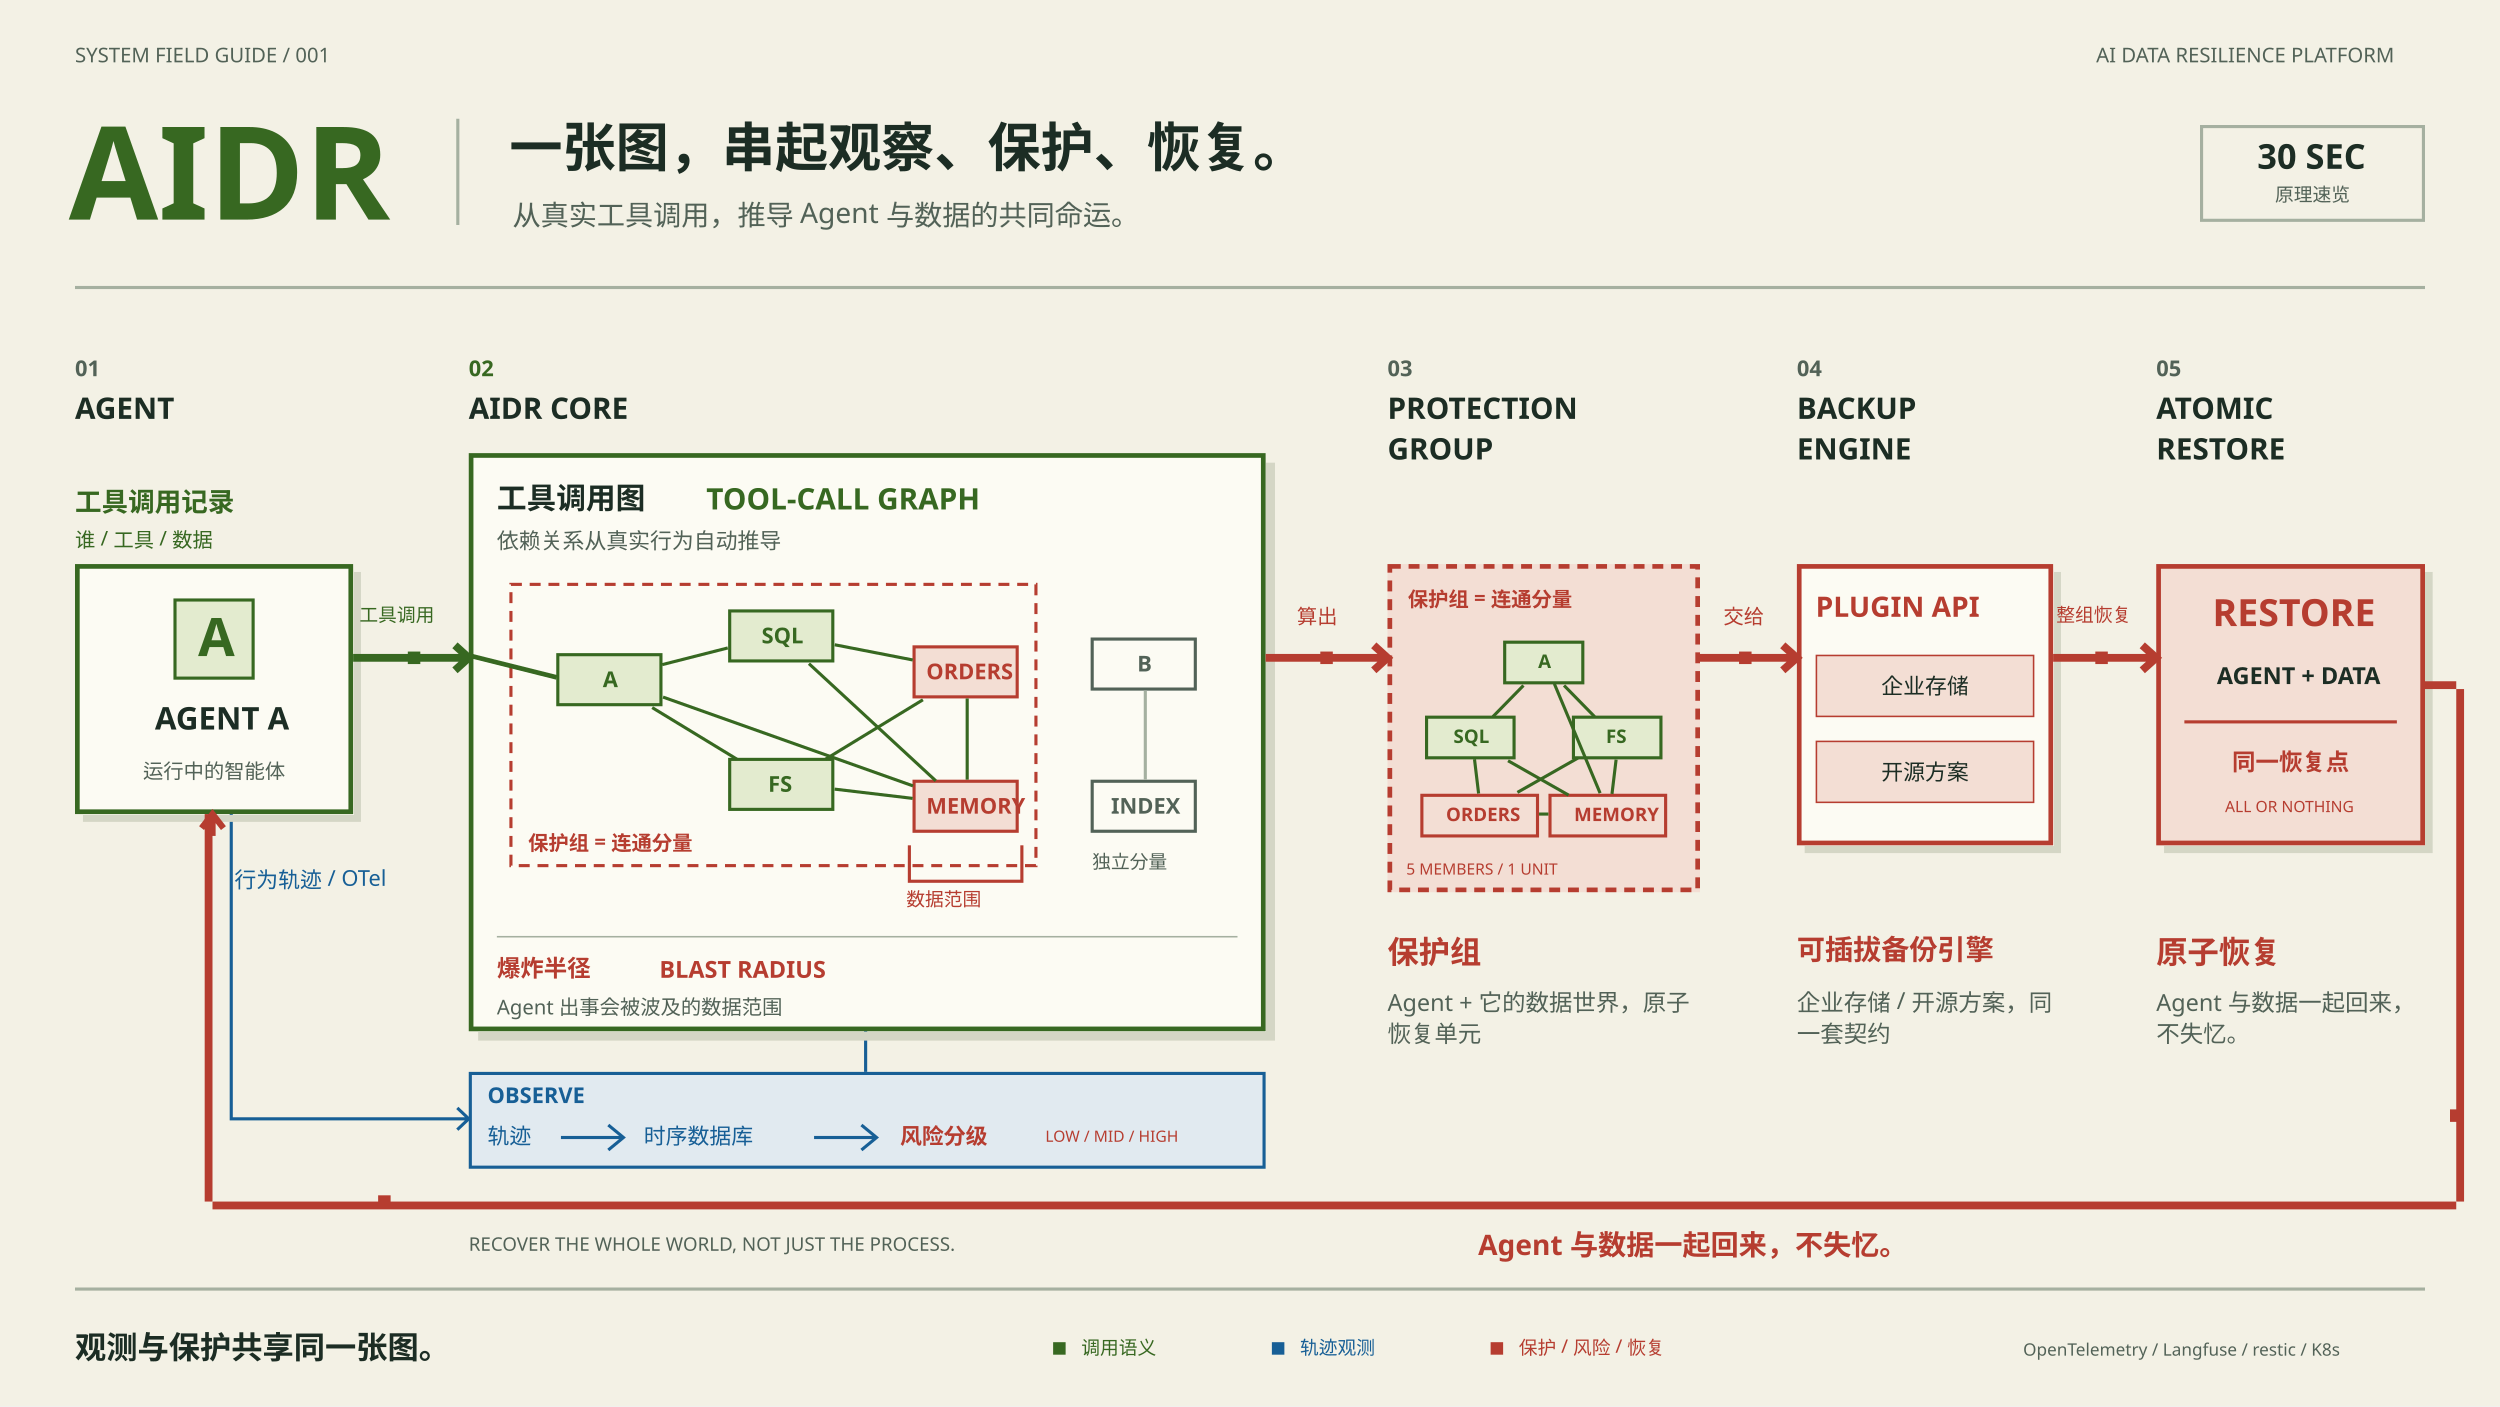
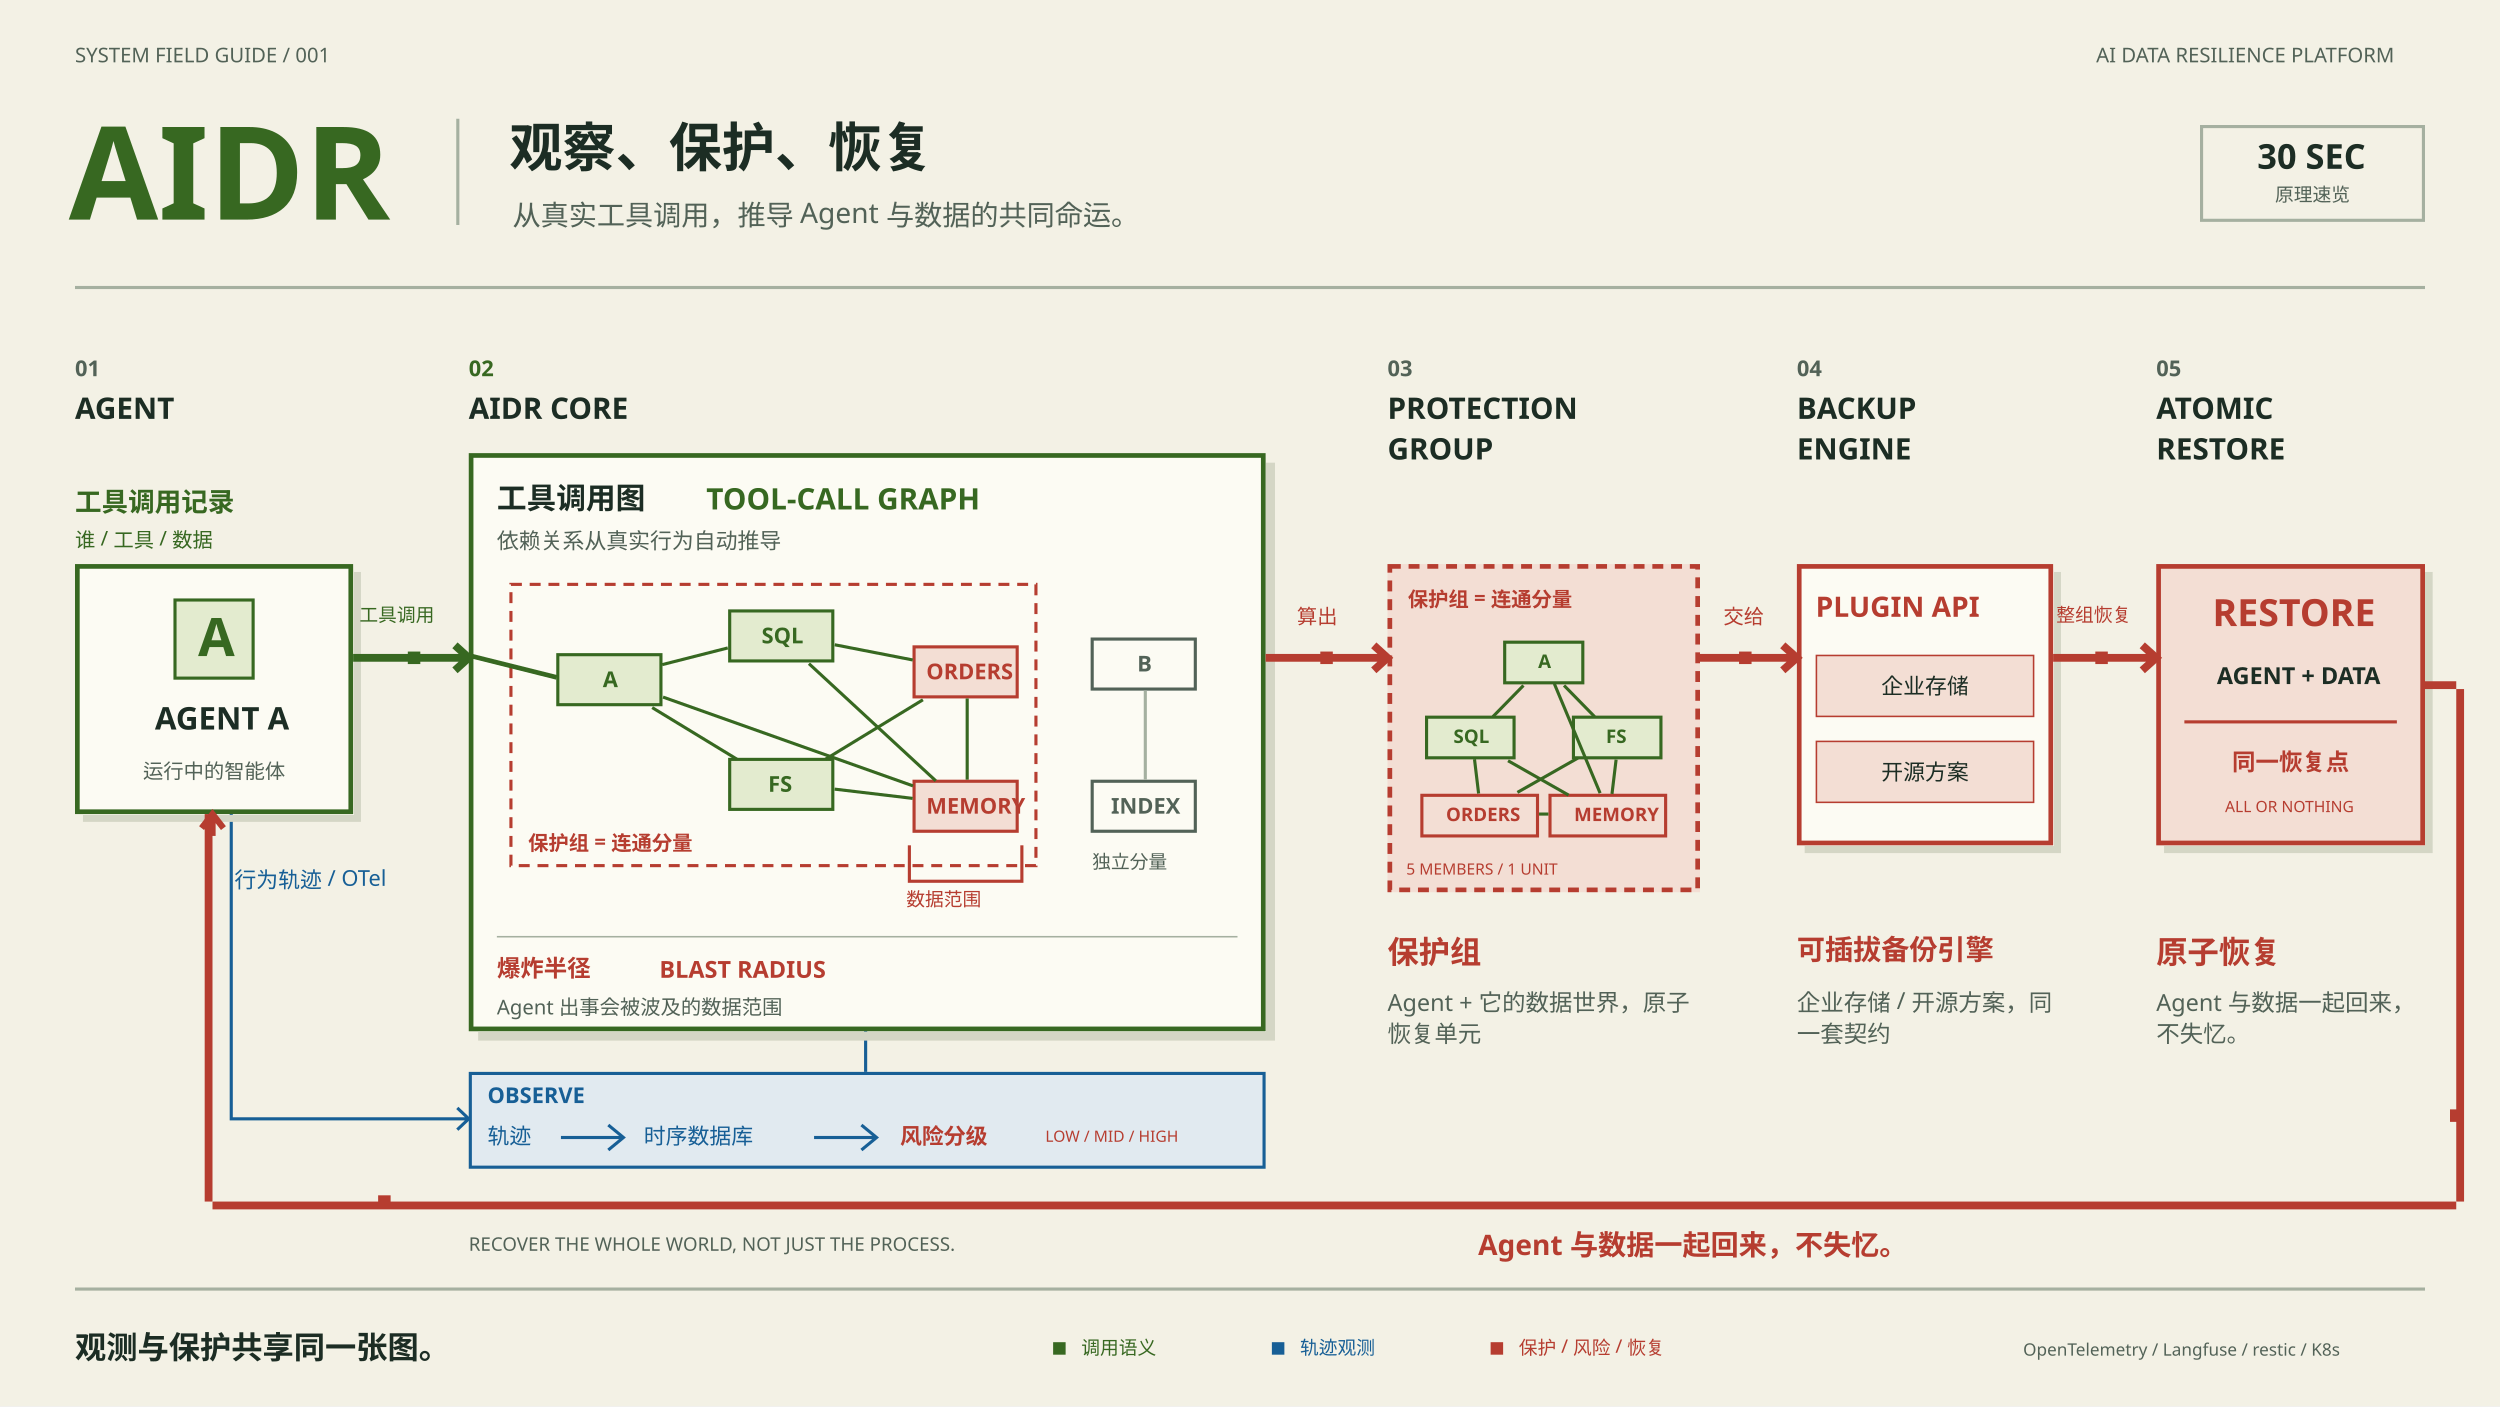
<svg xmlns="http://www.w3.org/2000/svg" width="1600" height="900" viewBox="0 0 1600 900" fill="none">
  <g id="AIDR åçæ¶æ Â· æµè²" clip-path="url(#clip0_3_3414)">
    <rect width="1600" height="900" fill="#F3F1E5" />
    <g id="Platform introduction">
      <rect id="Header rule" x="48" y="183" width="1504" height="2" fill="#A5B0A0" />
      <g id="Reading time">
        <rect x="1409" y="81" width="142" height="60" stroke="#A5B0A0" stroke-width="2" />
        <text id="Label" fill="#526257" style="white-space: pre" xml:space="preserve" font-family="Noto Sans SC" font-size="12" letter-spacing="0em">
          <tspan x="1456" y="128.8">原理速览</tspan>
        </text>
        <text id="Label_2" fill="#1C2D24" style="white-space: pre" xml:space="preserve" font-family="Pixelify Sans" font-size="22" font-weight="bold" letter-spacing="0em">
          <tspan x="1444.66" y="108.04">30 SEC</tspan>
        </text>
      </g>
      <text id="Label_3" fill="#526257" style="white-space: pre" xml:space="preserve" font-family="Noto Sans SC" font-size="18" letter-spacing="0em">
        <tspan x="328" y="144.2">从真实工具调用，推导 Agent 与数据的共同命运。</tspan>
      </text>
      <text id="Core promise" fill="#1C2D24" style="white-space: pre" xml:space="preserve" font-family="Noto Sans SC" font-size="34" font-weight="bold" letter-spacing="0em">
-         <tspan x="326" y="106.6">一张图，串起观察、保护、恢复。</tspan>
+         <tspan x="326" y="106.6">观察、保护、恢复</tspan>
      </text>
      <rect id="Title divider" x="292" y="76" width="2" height="68" fill="#A5B0A0" />
      <text id="Platform wordmark" fill="#376821" style="white-space: pre" xml:space="preserve" font-family="Pixelify Sans" font-size="83" font-weight="bold" letter-spacing="0em">
        <tspan x="44" y="140.56">AIDR</tspan>
      </text>
      <text id="Label_4" fill="#526257" style="white-space: pre" xml:space="preserve" font-family="IBM Plex Mono" font-size="13" letter-spacing="0em">
        <tspan x="1341.54" y="39.875">AI DATA RESILIENCE PLATFORM</tspan>
      </text>
      <text id="Label_5" fill="#526257" style="white-space: pre" xml:space="preserve" font-family="IBM Plex Mono" font-size="13" letter-spacing="0em">
        <tspan x="48" y="39.875">SYSTEM FIELD GUIDE / 001</tspan>
      </text>
    </g>
    <g id="Observe protect restore architecture" clip-path="url(#clip1_3_3414)">
      <g id="05 Atomic restore">
        <text id="Label_6" fill="#526257" style="white-space: pre" xml:space="preserve" font-family="Noto Sans SC" font-size="15" letter-spacing="0em">
          <tspan x="1380" y="647">Agent 与数据一起回来，</tspan>
          <tspan x="1380" y="667">不失忆。</tspan>
        </text>
        <text id="Label_7" fill="#B63D30" style="white-space: pre" xml:space="preserve" font-family="Noto Sans SC" font-size="20" font-weight="bold" letter-spacing="0em">
          <tspan x="1380" y="616.5">原子恢复</tspan>
        </text>
        <g id="Agent and data checkpoint" filter="url(#filter0_d_3_3414)">
          <rect x="1380" y="361" width="172" height="180" fill="#F3DED4" />
          <rect x="1381.5" y="362.5" width="169" height="177" stroke="#B63D30" stroke-width="3" />
          <text id="Label_8" fill="#B63D30" style="white-space: pre" xml:space="preserve" font-family="IBM Plex Mono" font-size="10" letter-spacing="0em">
            <tspan x="1424.03" y="519.75">ALL OR NOTHING</tspan>
          </text>
          <text id="Label_9" fill="#B63D30" style="white-space: pre" xml:space="preserve" font-family="Noto Sans SC" font-size="15" font-weight="bold" letter-spacing="0em">
            <tspan x="1428.5" y="493">同一恢复点</tspan>
          </text>
          <rect id="Checkpoint rule" x="1398" y="461" width="136" height="2" fill="#B63D30" />
          <text id="Label_10" fill="#1C2D24" style="white-space: pre" xml:space="preserve" font-family="Pixelify Sans" font-size="15" font-weight="bold" letter-spacing="0em">
            <tspan x="1418.8" y="437.8">AGENT + DATA</tspan>
          </text>
          <text id="Label_11" fill="#B63D30" style="white-space: pre" xml:space="preserve" font-family="Pixelify Sans" font-size="24" font-weight="bold" letter-spacing="0em">
            <tspan x="1415.98" y="400.68">RESTORE</tspan>
          </text>
        </g>
        <g id="Station heading">
          <text id="Label_12" fill="#1C2D24" style="white-space: pre" xml:space="preserve" font-family="Pixelify Sans" font-size="19" font-weight="bold" letter-spacing="0em">
            <tspan x="1380" y="268.08">ATOMIC
</tspan>
            <tspan x="1380" y="294.08">RESTORE</tspan>
          </text>
          <text id="Label_13" fill="#526257" style="white-space: pre" xml:space="preserve" font-family="IBM Plex Mono" font-size="14" font-weight="bold" letter-spacing="0em">
            <tspan x="1380" y="240.75">05</tspan>
          </text>
        </g>
      </g>
      <g id="04 Backup engine">
        <text id="Label_14" fill="#526257" style="white-space: pre" xml:space="preserve" font-family="Noto Sans SC" font-size="15" letter-spacing="0em">
          <tspan x="1150" y="647">企业存储 / 开源方案，同</tspan>
          <tspan x="1150" y="667">一套契约</tspan>
        </text>
        <text id="Label_15" fill="#B63D30" style="white-space: pre" xml:space="preserve" font-family="Noto Sans SC" font-size="18" font-weight="bold" letter-spacing="0em">
          <tspan x="1150" y="614.2">可插拔备份引擎</tspan>
        </text>
        <g id="Pluggable backup contract" filter="url(#filter1_d_3_3414)">
          <rect x="1150" y="361" width="164" height="180" fill="#FCFBF3" />
          <rect x="1151.5" y="362.5" width="161" height="177" stroke="#B63D30" stroke-width="3" />
          <g id="Open source adapter">
            <rect x="1162.5" y="474.5" width="139" height="39" fill="#F3DED4" />
            <rect x="1162.5" y="474.5" width="139" height="39" stroke="#B63D30" />
            <text id="Label_16" fill="#1C2D24" style="white-space: pre" xml:space="preserve" font-family="Noto Sans SC" font-size="14" letter-spacing="0em">
              <tspan x="1204" y="499.1">开源方案</tspan>
            </text>
          </g>
          <g id="Storage adapter">
            <rect x="1162.5" y="419.5" width="139" height="39" fill="#F3DED4" />
            <rect x="1162.5" y="419.5" width="139" height="39" stroke="#B63D30" />
            <text id="Label_17" fill="#1C2D24" style="white-space: pre" xml:space="preserve" font-family="Noto Sans SC" font-size="14" letter-spacing="0em">
              <tspan x="1204" y="444.1">企业存储</tspan>
            </text>
          </g>
          <text id="Label_18" fill="#B63D30" style="white-space: pre" xml:space="preserve" font-family="Pixelify Sans" font-size="18" font-weight="bold" letter-spacing="0em">
            <tspan x="1162" y="394.76">PLUGIN API</tspan>
          </text>
        </g>
        <g id="Station heading_2">
          <text id="Label_19" fill="#1C2D24" style="white-space: pre" xml:space="preserve" font-family="Pixelify Sans" font-size="19" font-weight="bold" letter-spacing="0em">
            <tspan x="1150" y="268.08">BACKUP
</tspan>
            <tspan x="1150" y="294.08">ENGINE</tspan>
          </text>
          <text id="Label_20" fill="#526257" style="white-space: pre" xml:space="preserve" font-family="IBM Plex Mono" font-size="14" font-weight="bold" letter-spacing="0em">
            <tspan x="1150" y="240.75">04</tspan>
          </text>
        </g>
      </g>
      <g id="03 Protection group">
        <text id="Label_21" fill="#526257" style="white-space: pre" xml:space="preserve" font-family="Noto Sans SC" font-size="15" letter-spacing="0em">
          <tspan x="888" y="647">Agent + 它的数据世界，原子</tspan>
          <tspan x="888" y="667">恢复单元</tspan>
        </text>
        <text id="Label_22" fill="#B63D30" style="white-space: pre" xml:space="preserve" font-family="Noto Sans SC" font-size="20" font-weight="bold" letter-spacing="0em">
          <tspan x="888" y="616.5">保护组</tspan>
        </text>
        <g id="Atomic protection unit" clip-path="url(#clip2_3_3414)">
          <rect width="200" height="210" transform="translate(888 361)" fill="#F3DED4" />
          <text id="Label_23" fill="#B63D30" style="white-space: pre" xml:space="preserve" font-family="IBM Plex Mono" font-size="10" letter-spacing="0em">
            <tspan x="900" y="559.75">5 MEMBERS / 1 UNIT</tspan>
          </text>
          <g id="Mapped members" clip-path="url(#clip3_3_3414)">
            <g id="Same connected members">
              <g id="Data node">
                <rect x="992" y="509" width="74" height="26" fill="#F3DED4" />
                <rect x="992" y="509" width="74" height="26" stroke="#B63D30" stroke-width="2" />
                <text id="Member identifier" fill="#B63D30" style="white-space: pre" xml:space="preserve" font-family="IBM Plex Mono" font-size="12" font-weight="bold" letter-spacing="0em">
                  <tspan x="1007.41" y="525.5">MEMORY</tspan>
                </text>
              </g>
              <g id="Data node_2">
                <rect x="910" y="509" width="74" height="26" fill="#F3DED4" />
                <rect x="910" y="509" width="74" height="26" stroke="#B63D30" stroke-width="2" />
                <text id="Member identifier_2" fill="#B63D30" style="white-space: pre" xml:space="preserve" font-family="IBM Plex Mono" font-size="12" font-weight="bold" letter-spacing="0em">
                  <tspan x="925.414" y="525.5">ORDERS</tspan>
                </text>
              </g>
              <g id="Tool node">
                <rect x="1007" y="459" width="56" height="26" fill="#E3EBCF" />
                <rect x="1007" y="459" width="56" height="26" stroke="#376821" stroke-width="2" />
                <text id="Member identifier_3" fill="#376821" style="white-space: pre" xml:space="preserve" font-family="IBM Plex Mono" font-size="12" font-weight="bold" letter-spacing="0em">
                  <tspan x="1027.8" y="475.5">FS</tspan>
                </text>
              </g>
              <g id="Tool node_2">
                <rect x="913" y="459" width="56" height="26" fill="#E3EBCF" />
                <rect x="913" y="459" width="56" height="26" stroke="#376821" stroke-width="2" />
                <text id="Member identifier_4" fill="#376821" style="white-space: pre" xml:space="preserve" font-family="IBM Plex Mono" font-size="12" font-weight="bold" letter-spacing="0em">
                  <tspan x="930.207" y="475.5">SQL</tspan>
                </text>
              </g>
              <g id="Agent node">
                <rect x="963" y="411" width="50" height="26" fill="#E3EBCF" />
                <rect x="963" y="411" width="50" height="26" stroke="#376821" stroke-width="2" />
                <text id="Member identifier_5" fill="#376821" style="white-space: pre" xml:space="preserve" font-family="IBM Plex Mono" font-size="12" font-weight="bold" letter-spacing="0em">
                  <tspan x="984.402" y="427.5">A</tspan>
                </text>
              </g>
              <line id="Dependency edge" x1="985" y1="521" x2="991" y2="521" stroke="#376821" stroke-width="2" />
              <line id="Dependency edge_2" x1="1034.31" y1="486.119" x2="1031.67" y2="508.119" stroke="#376821" stroke-width="2" />
              <line id="Dependency edge_3" x1="1003.87" y1="508.869" x2="965.146" y2="486.869" stroke="#376821" stroke-width="2" />
              <line id="Dependency edge_4" x1="994.78" y1="437.614" x2="1024.07" y2="507.614" stroke="#376821" stroke-width="2" />
              <line id="Dependency edge_5" x1="1020.58" y1="458.7" x2="1000.99" y2="438.7" stroke="#376821" stroke-width="2" />
              <line id="Dependency edge_6" x1="971.146" y1="507.131" x2="1009.87" y2="485.131" stroke="#376821" stroke-width="2" />
              <line id="Dependency edge_7" x1="943.673" y1="485.881" x2="946.313" y2="507.881" stroke="#376821" stroke-width="2" />
              <line id="Dependency edge_8" x1="975.006" y1="438.7" x2="955.423" y2="458.7" stroke="#376821" stroke-width="2" />
            </g>
          </g>
          <text id="Label_24" fill="#B63D30" style="white-space: pre" xml:space="preserve" font-family="Noto Sans SC" font-size="13" font-weight="bold" letter-spacing="0em">
            <tspan x="901" y="388.2">保护组 = 连通分量</tspan>
          </text>
          <rect id="Protection Pulse Â· Mapped group" x="889.5" y="362.5" width="197" height="207" stroke="#B63D30" stroke-width="3" stroke-dasharray="7 5" />
        </g>
        <g id="Station heading_3">
          <text id="Label_25" fill="#1C2D24" style="white-space: pre" xml:space="preserve" font-family="Pixelify Sans" font-size="19" font-weight="bold" letter-spacing="0em">
            <tspan x="888" y="268.08">PROTECTION
</tspan>
            <tspan x="888" y="294.08">GROUP</tspan>
          </text>
          <text id="Label_26" fill="#526257" style="white-space: pre" xml:space="preserve" font-family="IBM Plex Mono" font-size="14" font-weight="bold" letter-spacing="0em">
            <tspan x="888" y="240.75">03</tspan>
          </text>
        </g>
      </g>
      <g id="02 AIDR core">
        <g id="Observe branch">
          <rect x="301" y="687" width="508" height="60" fill="#E1EAF0" />
          <rect x="301" y="687" width="508" height="60" stroke="#175F96" stroke-width="2" />
          <text id="Label_27" fill="#B63D30" style="white-space: pre" xml:space="preserve" font-family="IBM Plex Mono" font-size="10" letter-spacing="0em">
            <tspan x="669" y="730.75">LOW / MID / HIGH</tspan>
          </text>
          <text id="Label_28" fill="#B63D30" style="white-space: pre" xml:space="preserve" font-family="Noto Sans SC" font-size="14" font-weight="bold" letter-spacing="0em">
            <tspan x="576" y="732.1">风险分级</tspan>
          </text>
          <path id="Pipeline" d="M521 728H561M551.303 736L561 728L551.303 720" stroke="#175F96" stroke-width="2" />
          <text id="Label_29" fill="#175F96" style="white-space: pre" xml:space="preserve" font-family="Noto Sans SC" font-size="14" letter-spacing="0em">
            <tspan x="412" y="732.1">时序数据库</tspan>
          </text>
          <path id="Pipeline_2" d="M359 728H399M389.303 736L399 728L389.303 720" stroke="#175F96" stroke-width="2" />
          <text id="Label_30" fill="#175F96" style="white-space: pre" xml:space="preserve" font-family="Noto Sans SC" font-size="14" letter-spacing="0em">
            <tspan x="312" y="732.1">轨迹</tspan>
          </text>
          <text id="Label_31" fill="#175F96" style="white-space: pre" xml:space="preserve" font-family="Pixelify Sans" font-size="14" font-weight="bold" letter-spacing="0em">
            <tspan x="312" y="705.98">OBSERVE</tspan>
          </text>
        </g>
        <path id="Shared graph observation" d="M554 660V686" stroke="#175F96" stroke-width="2" />
        <g id="Tool-call graph engine" filter="url(#filter2_d_3_3414)">
          <rect x="300" y="290" width="510" height="370" fill="#FCFBF3" />
          <rect x="301.5" y="291.5" width="507" height="367" stroke="#376821" stroke-width="3" />
          <text id="Label_32" fill="#526257" style="white-space: pre" xml:space="preserve" font-family="Noto Sans SC" font-size="13" letter-spacing="0em">
            <tspan x="318" y="649.2">Agent 出事会被波及的数据范围</tspan>
          </text>
          <text id="Label_33" fill="#B63D30" style="white-space: pre" xml:space="preserve" font-family="Pixelify Sans" font-size="15" font-weight="bold" letter-spacing="0em">
            <tspan x="422" y="625.8">BLAST RADIUS</tspan>
          </text>
          <text id="Label_34" fill="#B63D30" style="white-space: pre" xml:space="preserve" font-family="Noto Sans SC" font-size="15" font-weight="bold" letter-spacing="0em">
            <tspan x="318" y="625">爆炸半径</tspan>
          </text>
          <rect id="Concept divider" x="318" y="599" width="474" height="1" fill="#A5B0A0" />
          <g id="Live dependency network" clip-path="url(#clip4_3_3414)">
            <g id="Behavior-derived tool-call network">
              <text id="Label_35" fill="#B63D30" style="white-space: pre" xml:space="preserve" font-family="Noto Sans SC" font-size="12" letter-spacing="0em">
                <tspan x="580" y="579.8">数据范围</tspan>
              </text>
              <path id="Blast radius data bracket" d="M582 541V564H654V541" stroke="#B63D30" stroke-width="2" />
              <text id="Label_36" fill="#526257" style="white-space: pre" xml:space="preserve" font-family="Noto Sans SC" font-size="12" letter-spacing="0em">
                <tspan x="699" y="555.8">独立分量</tspan>
              </text>
              <text id="Label_37" fill="#B63D30" style="white-space: pre" xml:space="preserve" font-family="Noto Sans SC" font-size="13" font-weight="bold" letter-spacing="0em">
                <tspan x="338" y="544.2">保护组 = 连通分量</tspan>
              </text>
              <g id="Data node_3">
                <rect x="699" y="500" width="66" height="32" fill="#FCFBF3" />
                <rect x="699" y="500" width="66" height="32" stroke="#526257" stroke-width="2" />
                <text id="Member identifier_6" fill="#526257" style="white-space: pre" xml:space="preserve" font-family="IBM Plex Mono" font-size="14" font-weight="bold" letter-spacing="0em">
                  <tspan x="711.014" y="520.75">INDEX</tspan>
                </text>
              </g>
              <g id="Data node_4">
                <rect x="699" y="409" width="66" height="32" fill="#FCFBF3" />
                <rect x="699" y="409" width="66" height="32" stroke="#526257" stroke-width="2" />
                <text id="Member identifier_7" fill="#526257" style="white-space: pre" xml:space="preserve" font-family="IBM Plex Mono" font-size="14" font-weight="bold" letter-spacing="0em">
                  <tspan x="727.803" y="429.75">B</tspan>
                </text>
              </g>
              <g id="Data node_5">
                <rect x="585" y="500" width="66" height="32" fill="#F3DED4" />
                <rect x="585" y="500" width="66" height="32" stroke="#B63D30" stroke-width="2" />
                <text id="Member identifier_8" fill="#B63D30" style="white-space: pre" xml:space="preserve" font-family="IBM Plex Mono" font-size="14" font-weight="bold" letter-spacing="0em">
                  <tspan x="592.816" y="520.75">MEMORY</tspan>
                </text>
              </g>
              <g id="Data node_6">
                <rect x="585" y="414" width="66" height="32" fill="#F3DED4" />
                <rect x="585" y="414" width="66" height="32" stroke="#B63D30" stroke-width="2" />
                <text id="Member identifier_9" fill="#B63D30" style="white-space: pre" xml:space="preserve" font-family="IBM Plex Mono" font-size="14" font-weight="bold" letter-spacing="0em">
                  <tspan x="592.816" y="434.75">ORDERS</tspan>
                </text>
              </g>
              <g id="Tool node_3">
                <rect x="467" y="486" width="66" height="32" fill="#E3EBCF" />
                <rect x="467" y="486" width="66" height="32" stroke="#376821" stroke-width="2" />
                <text id="Member identifier_10" fill="#376821" style="white-space: pre" xml:space="preserve" font-family="IBM Plex Mono" font-size="14" font-weight="bold" letter-spacing="0em">
                  <tspan x="491.605" y="506.75">FS</tspan>
                </text>
              </g>
              <g id="Tool node_4">
                <rect x="467" y="391" width="66" height="32" fill="#E3EBCF" />
                <rect x="467" y="391" width="66" height="32" stroke="#376821" stroke-width="2" />
                <text id="Member identifier_11" fill="#376821" style="white-space: pre" xml:space="preserve" font-family="IBM Plex Mono" font-size="14" font-weight="bold" letter-spacing="0em">
                  <tspan x="487.408" y="411.75">SQL</tspan>
                </text>
              </g>
              <g id="Agent node_2">
                <rect x="357" y="419" width="66" height="32" fill="#E3EBCF" />
                <rect x="357" y="419" width="66" height="32" stroke="#376821" stroke-width="2" />
                <text id="Member identifier_12" fill="#376821" style="white-space: pre" xml:space="preserve" font-family="IBM Plex Mono" font-size="14" font-weight="bold" letter-spacing="0em">
                  <tspan x="385.803" y="439.75">A</tspan>
                </text>
              </g>
              <rect id="Protection Pulse Â· Connected component" x="327" y="374" width="336" height="180" stroke="#B63D30" stroke-width="2" stroke-dasharray="7 5" />
              <line id="Dependency edge_9" x1="733" y1="442" x2="733" y2="499" stroke="#A5B0A0" stroke-width="2" />
              <line id="Dependency edge_10" x1="619" y1="447" x2="619" y2="499" stroke="#376821" stroke-width="2" />
              <line id="Dependency edge_11" x1="534.118" y1="505.041" x2="584.118" y2="510.973" stroke="#376821" stroke-width="2" />
              <line id="Dependency edge_12" x1="598.918" y1="499.735" x2="517.725" y2="424.735" stroke="#376821" stroke-width="2" />
              <line id="Dependency edge_13" x1="424.335" y1="446.137" x2="584.335" y2="502.979" stroke="#376821" stroke-width="2" />
              <line id="Dependency edge_14" x1="471.569" y1="485.854" x2="417.39" y2="452.854" stroke="#376821" stroke-width="2" />
              <line id="Dependency edge_15" x1="590.66" y1="447.854" x2="528.382" y2="485.854" stroke="#376821" stroke-width="2" />
              <line id="Dependency edge_16" x1="534.191" y1="412.646" x2="584.191" y2="422.391" stroke="#376821" stroke-width="2" />
              <line id="Dependency edge_17" x1="423.753" y1="425.376" x2="465.753" y2="414.685" stroke="#376821" stroke-width="2" />
            </g>
          </g>
          <line id="Tool-call input to agent node" x1="300.364" y1="419.545" x2="356.364" y2="433.545" stroke="#376821" stroke-width="3" />
          <text id="Label_38" fill="#526257" style="white-space: pre" xml:space="preserve" font-family="Noto Sans SC" font-size="14" letter-spacing="0em">
            <tspan x="318" y="351.1">依赖关系从真实行为自动推导</tspan>
          </text>
          <text id="Label_39" fill="#376821" style="white-space: pre" xml:space="preserve" font-family="Pixelify Sans" font-size="19" font-weight="bold" letter-spacing="0em">
            <tspan x="452" y="326.08">TOOL-CALL GRAPH</tspan>
          </text>
          <text id="Label_40" fill="#1C2D24" style="white-space: pre" xml:space="preserve" font-family="Noto Sans SC" font-size="19" font-weight="bold" letter-spacing="0em">
            <tspan x="318" y="325.6">工具调用图</tspan>
          </text>
        </g>
        <g id="Station heading_4">
          <text id="Label_41" fill="#1C2D24" style="white-space: pre" xml:space="preserve" font-family="Pixelify Sans" font-size="19" font-weight="bold" letter-spacing="0em">
            <tspan x="300" y="268.08">AIDR CORE</tspan>
          </text>
          <text id="Label_42" fill="#376821" style="white-space: pre" xml:space="preserve" font-family="IBM Plex Mono" font-size="14" font-weight="bold" letter-spacing="0em">
            <tspan x="300" y="240.75">02</tspan>
          </text>
        </g>
      </g>
      <g id="01 Agent">
        <path id="Agent telemetry output" d="M148 521V716.034H300M292.662 723L300 716.034L292.662 709.069" stroke="#175F96" stroke-width="2" />
        <text id="Label_43" fill="#175F96" style="white-space: pre" xml:space="preserve" font-family="Noto Sans SC" font-size="14" letter-spacing="0em">
          <tspan x="150" y="568.1">行为轨迹 / OTel</tspan>
        </text>
        <g id="Running agent" filter="url(#filter3_d_3_3414)">
          <rect x="48" y="361" width="178" height="160" fill="#FCFBF3" />
          <rect x="49.5" y="362.5" width="175" height="157" stroke="#376821" stroke-width="3" />
          <text id="Label_44" fill="#526257" style="white-space: pre" xml:space="preserve" font-family="Noto Sans SC" font-size="13" letter-spacing="0em">
            <tspan x="91.5" y="498.2">运行中的智能体</tspan>
          </text>
          <text id="Label_45" fill="#1C2D24" style="white-space: pre" xml:space="preserve" font-family="Pixelify Sans" font-size="20" font-weight="bold" letter-spacing="0em">
            <tspan x="99.148" y="466.9">AGENT A</tspan>
          </text>
          <g id="Agent identity">
            <rect x="112" y="384" width="50" height="50" fill="#E3EBCF" />
            <rect x="112" y="384" width="50" height="50" stroke="#376821" stroke-width="2" />
            <text id="Label_46" fill="#376821" style="white-space: pre" xml:space="preserve" font-family="Pixelify Sans" font-size="34" font-weight="bold" letter-spacing="0em">
              <tspan x="126.757" y="419.88">A</tspan>
            </text>
          </g>
        </g>
        <text id="Label_47" fill="#376821" style="white-space: pre" xml:space="preserve" font-family="Noto Sans SC" font-size="13" letter-spacing="0em">
          <tspan x="48" y="350.2">谁 / 工具 / 数据</tspan>
        </text>
        <text id="Label_48" fill="#376821" style="white-space: pre" xml:space="preserve" font-family="Noto Sans SC" font-size="17" font-weight="bold" letter-spacing="0em">
          <tspan x="48" y="327.3">工具调用记录</tspan>
        </text>
        <g id="Station heading_5">
          <text id="Label_49" fill="#1C2D24" style="white-space: pre" xml:space="preserve" font-family="Pixelify Sans" font-size="19" font-weight="bold" letter-spacing="0em">
            <tspan x="48" y="268.08">AGENT</tspan>
          </text>
          <text id="Label_50" fill="#526257" style="white-space: pre" xml:space="preserve" font-family="IBM Plex Mono" font-size="14" font-weight="bold" letter-spacing="0em">
            <tspan x="48" y="240.75">01</tspan>
          </text>
        </g>
      </g>
      <g id="Main pipeline and return">
        <text id="Label_51" fill="#526257" style="white-space: pre" xml:space="preserve" font-family="IBM Plex Mono" font-size="12" letter-spacing="0em">
          <tspan x="300" y="800.5">RECOVER THE WHOLE WORLD, NOT JUST THE PROCESS.</tspan>
        </text>
        <text id="Label_52" fill="#B63D30" style="white-space: pre" xml:space="preserve" font-family="Noto Sans SC" font-size="18" font-weight="bold" letter-spacing="0em">
          <tspan x="946" y="803.2">Agent 与数据一起回来，不失忆。</tspan>
        </text>
        <rect id="Flow Pixel Â· Return to agent" x="242" y="765" width="8" height="8" fill="#B63D30" />
        <rect id="Flow Pixel Â· Atomic return" x="1568" y="710" width="8" height="8" fill="#B63D30" />
        <rect id="Flow Pixel" x="1341" y="417" width="8" height="8" fill="#B63D30" />
        <rect id="Flow Pixel_2" x="1113" y="417" width="8" height="8" fill="#B63D30" />
        <rect id="Flow Pixel_3" x="845" y="417" width="8" height="8" fill="#B63D30" />
        <rect id="Flow Pixel_4" x="261" y="417" width="8" height="8" fill="#376821" />
        <path id="Return arrow" d="M143 530L136 521L129 530M136 521V535" stroke="#B63D30" stroke-width="4" />
        <line id="Return to agent" x1="133.5" y1="769" x2="133.5" y2="521" stroke="#B63D30" stroke-width="5" />
        <line id="Atomic return pipeline" x1="1572" y1="771.5" x2="136" y2="771.5" stroke="#B63D30" stroke-width="5" />
        <line id="Atomic return descent" x1="1574.5" y1="441" x2="1574.5" y2="769" stroke="#B63D30" stroke-width="5" />
        <line id="Atomic return outlet" x1="1552" y1="438.5" x2="1572" y2="438.5" stroke="#B63D30" stroke-width="5" />
        <text id="Label_53" fill="#B63D30" style="white-space: pre" xml:space="preserve" font-family="Noto Sans SC" font-size="12" letter-spacing="0em">
          <tspan x="1316" y="397.8">整组恢复</tspan>
        </text>
        <text id="Label_54" fill="#B63D30" style="white-space: pre" xml:space="preserve" font-family="Noto Sans SC" font-size="13" letter-spacing="0em">
          <tspan x="1103" y="399.2">交给</tspan>
        </text>
        <text id="Label_55" fill="#B63D30" style="white-space: pre" xml:space="preserve" font-family="Noto Sans SC" font-size="13" letter-spacing="0em">
          <tspan x="830" y="399.2">算出</tspan>
        </text>
        <text id="Label_56" fill="#376821" style="white-space: pre" xml:space="preserve" font-family="Noto Sans SC" font-size="12" letter-spacing="0em">
          <tspan x="230" y="397.8">工具调用</tspan>
        </text>
        <path id="Pipeline_3" d="M1314 421H1380M1371.05 429L1380 421L1371.05 413" stroke="#B63D30" stroke-width="5" />
        <path id="Pipeline_4" d="M1088 421H1150M1140.98 429L1150 421L1140.98 413" stroke="#B63D30" stroke-width="5" />
        <path id="Pipeline_5" d="M810 421H888M879.211 429L888 421L879.211 413" stroke="#B63D30" stroke-width="5" />
        <path id="Pipeline_6" d="M226 421H300M291.164 429L300 421L291.164 413" stroke="#376821" stroke-width="5" />
      </g>
    </g>
    <g id="Shared graph principle and legend">
      <text id="Label_57" fill="#526257" style="white-space: pre" xml:space="preserve" font-family="IBM Plex Mono" font-size="11" letter-spacing="0em">
        <tspan x="1294.77" y="867.625">OpenTelemetry / Langfuse / restic / K8s</tspan>
      </text>
      <g id="Semantic legend">
        <text id="Label_58" fill="#B63D30" style="white-space: pre" xml:space="preserve" font-family="Noto Sans SC" font-size="12" letter-spacing="0em">
          <tspan x="972" y="866.8">保护 / 风险 / 恢复</tspan>
        </text>
        <rect id="Semantic marker" x="954" y="859" width="8" height="8" fill="#B63D30" />
      </g>
      <g id="Semantic legend_2">
        <text id="Label_59" fill="#175F96" style="white-space: pre" xml:space="preserve" font-family="Noto Sans SC" font-size="12" letter-spacing="0em">
          <tspan x="832" y="866.8">轨迹观测</tspan>
        </text>
        <rect id="Semantic marker_2" x="814" y="859" width="8" height="8" fill="#175F96" />
      </g>
      <g id="Semantic legend_3">
        <text id="Label_60" fill="#376821" style="white-space: pre" xml:space="preserve" font-family="Noto Sans SC" font-size="12" letter-spacing="0em">
          <tspan x="692" y="866.8">调用语义</tspan>
        </text>
        <rect id="Semantic marker_3" x="674" y="859" width="8" height="8" fill="#376821" />
      </g>
      <text id="Label_61" fill="#1C2D24" style="white-space: pre" xml:space="preserve" font-family="Noto Sans SC" font-size="20" font-weight="bold" letter-spacing="0em">
        <tspan x="48" y="869.5">观测与保护共享同一张图。</tspan>
      </text>
      <rect id="Footer rule" x="48" y="824" width="1504" height="2" fill="#A5B0A0" />
    </g>
  </g>
  <defs>
    <filter id="filter0_d_3_3414" x="1380" y="361" width="177" height="185" filterUnits="userSpaceOnUse" color-interpolation-filters="sRGB">
      <feFlood flood-opacity="0" result="BackgroundImageFix" />
      <feColorMatrix in="SourceAlpha" type="matrix" values="0 0 0 0 0 0 0 0 0 0 0 0 0 0 0 0 0 0 127 0" result="hardAlpha" />
      <feOffset dx="5" dy="5" />
      <feComposite in2="hardAlpha" operator="out" />
      <feColorMatrix type="matrix" values="0 0 0 0 0.831 0 0 0 0 0.839 0 0 0 0 0.773 0 0 0 1 0" />
      <feBlend mode="normal" in2="BackgroundImageFix" result="effect1_dropShadow_3_3414" />
      <feBlend mode="normal" in="SourceGraphic" in2="effect1_dropShadow_3_3414" result="shape" />
    </filter>
    <filter id="filter1_d_3_3414" x="1150" y="361" width="169" height="185" filterUnits="userSpaceOnUse" color-interpolation-filters="sRGB">
      <feFlood flood-opacity="0" result="BackgroundImageFix" />
      <feColorMatrix in="SourceAlpha" type="matrix" values="0 0 0 0 0 0 0 0 0 0 0 0 0 0 0 0 0 0 127 0" result="hardAlpha" />
      <feOffset dx="5" dy="5" />
      <feComposite in2="hardAlpha" operator="out" />
      <feColorMatrix type="matrix" values="0 0 0 0 0.831 0 0 0 0 0.839 0 0 0 0 0.773 0 0 0 1 0" />
      <feBlend mode="normal" in2="BackgroundImageFix" result="effect1_dropShadow_3_3414" />
      <feBlend mode="normal" in="SourceGraphic" in2="effect1_dropShadow_3_3414" result="shape" />
    </filter>
    <filter id="filter2_d_3_3414" x="300" y="290" width="516" height="376" filterUnits="userSpaceOnUse" color-interpolation-filters="sRGB">
      <feFlood flood-opacity="0" result="BackgroundImageFix" />
      <feColorMatrix in="SourceAlpha" type="matrix" values="0 0 0 0 0 0 0 0 0 0 0 0 0 0 0 0 0 0 127 0" result="hardAlpha" />
      <feOffset dx="6" dy="6" />
      <feComposite in2="hardAlpha" operator="out" />
      <feColorMatrix type="matrix" values="0 0 0 0 0.831 0 0 0 0 0.839 0 0 0 0 0.773 0 0 0 1 0" />
      <feBlend mode="normal" in2="BackgroundImageFix" result="effect1_dropShadow_3_3414" />
      <feBlend mode="normal" in="SourceGraphic" in2="effect1_dropShadow_3_3414" result="shape" />
    </filter>
    <filter id="filter3_d_3_3414" x="48" y="361" width="183" height="165" filterUnits="userSpaceOnUse" color-interpolation-filters="sRGB">
      <feFlood flood-opacity="0" result="BackgroundImageFix" />
      <feColorMatrix in="SourceAlpha" type="matrix" values="0 0 0 0 0 0 0 0 0 0 0 0 0 0 0 0 0 0 127 0" result="hardAlpha" />
      <feOffset dx="5" dy="5" />
      <feComposite in2="hardAlpha" operator="out" />
      <feColorMatrix type="matrix" values="0 0 0 0 0.831 0 0 0 0 0.839 0 0 0 0 0.773 0 0 0 1 0" />
      <feBlend mode="normal" in2="BackgroundImageFix" result="effect1_dropShadow_3_3414" />
      <feBlend mode="normal" in="SourceGraphic" in2="effect1_dropShadow_3_3414" result="shape" />
    </filter>
    <clipPath id="clip0_3_3414">
      <rect width="1600" height="900" fill="white" />
    </clipPath>
    <clipPath id="clip1_3_3414">
      <rect width="1600" height="614" fill="white" transform="translate(0 210)" />
    </clipPath>
    <clipPath id="clip2_3_3414">
      <rect width="200" height="210" fill="white" transform="translate(888 361)" />
    </clipPath>
    <clipPath id="clip3_3_3414">
      <rect width="168" height="142" fill="white" transform="translate(904 405)" />
    </clipPath>
    <clipPath id="clip4_3_3414">
      <rect width="474" height="224" fill="white" transform="translate(318 365)" />
    </clipPath>
  </defs>
</svg>
